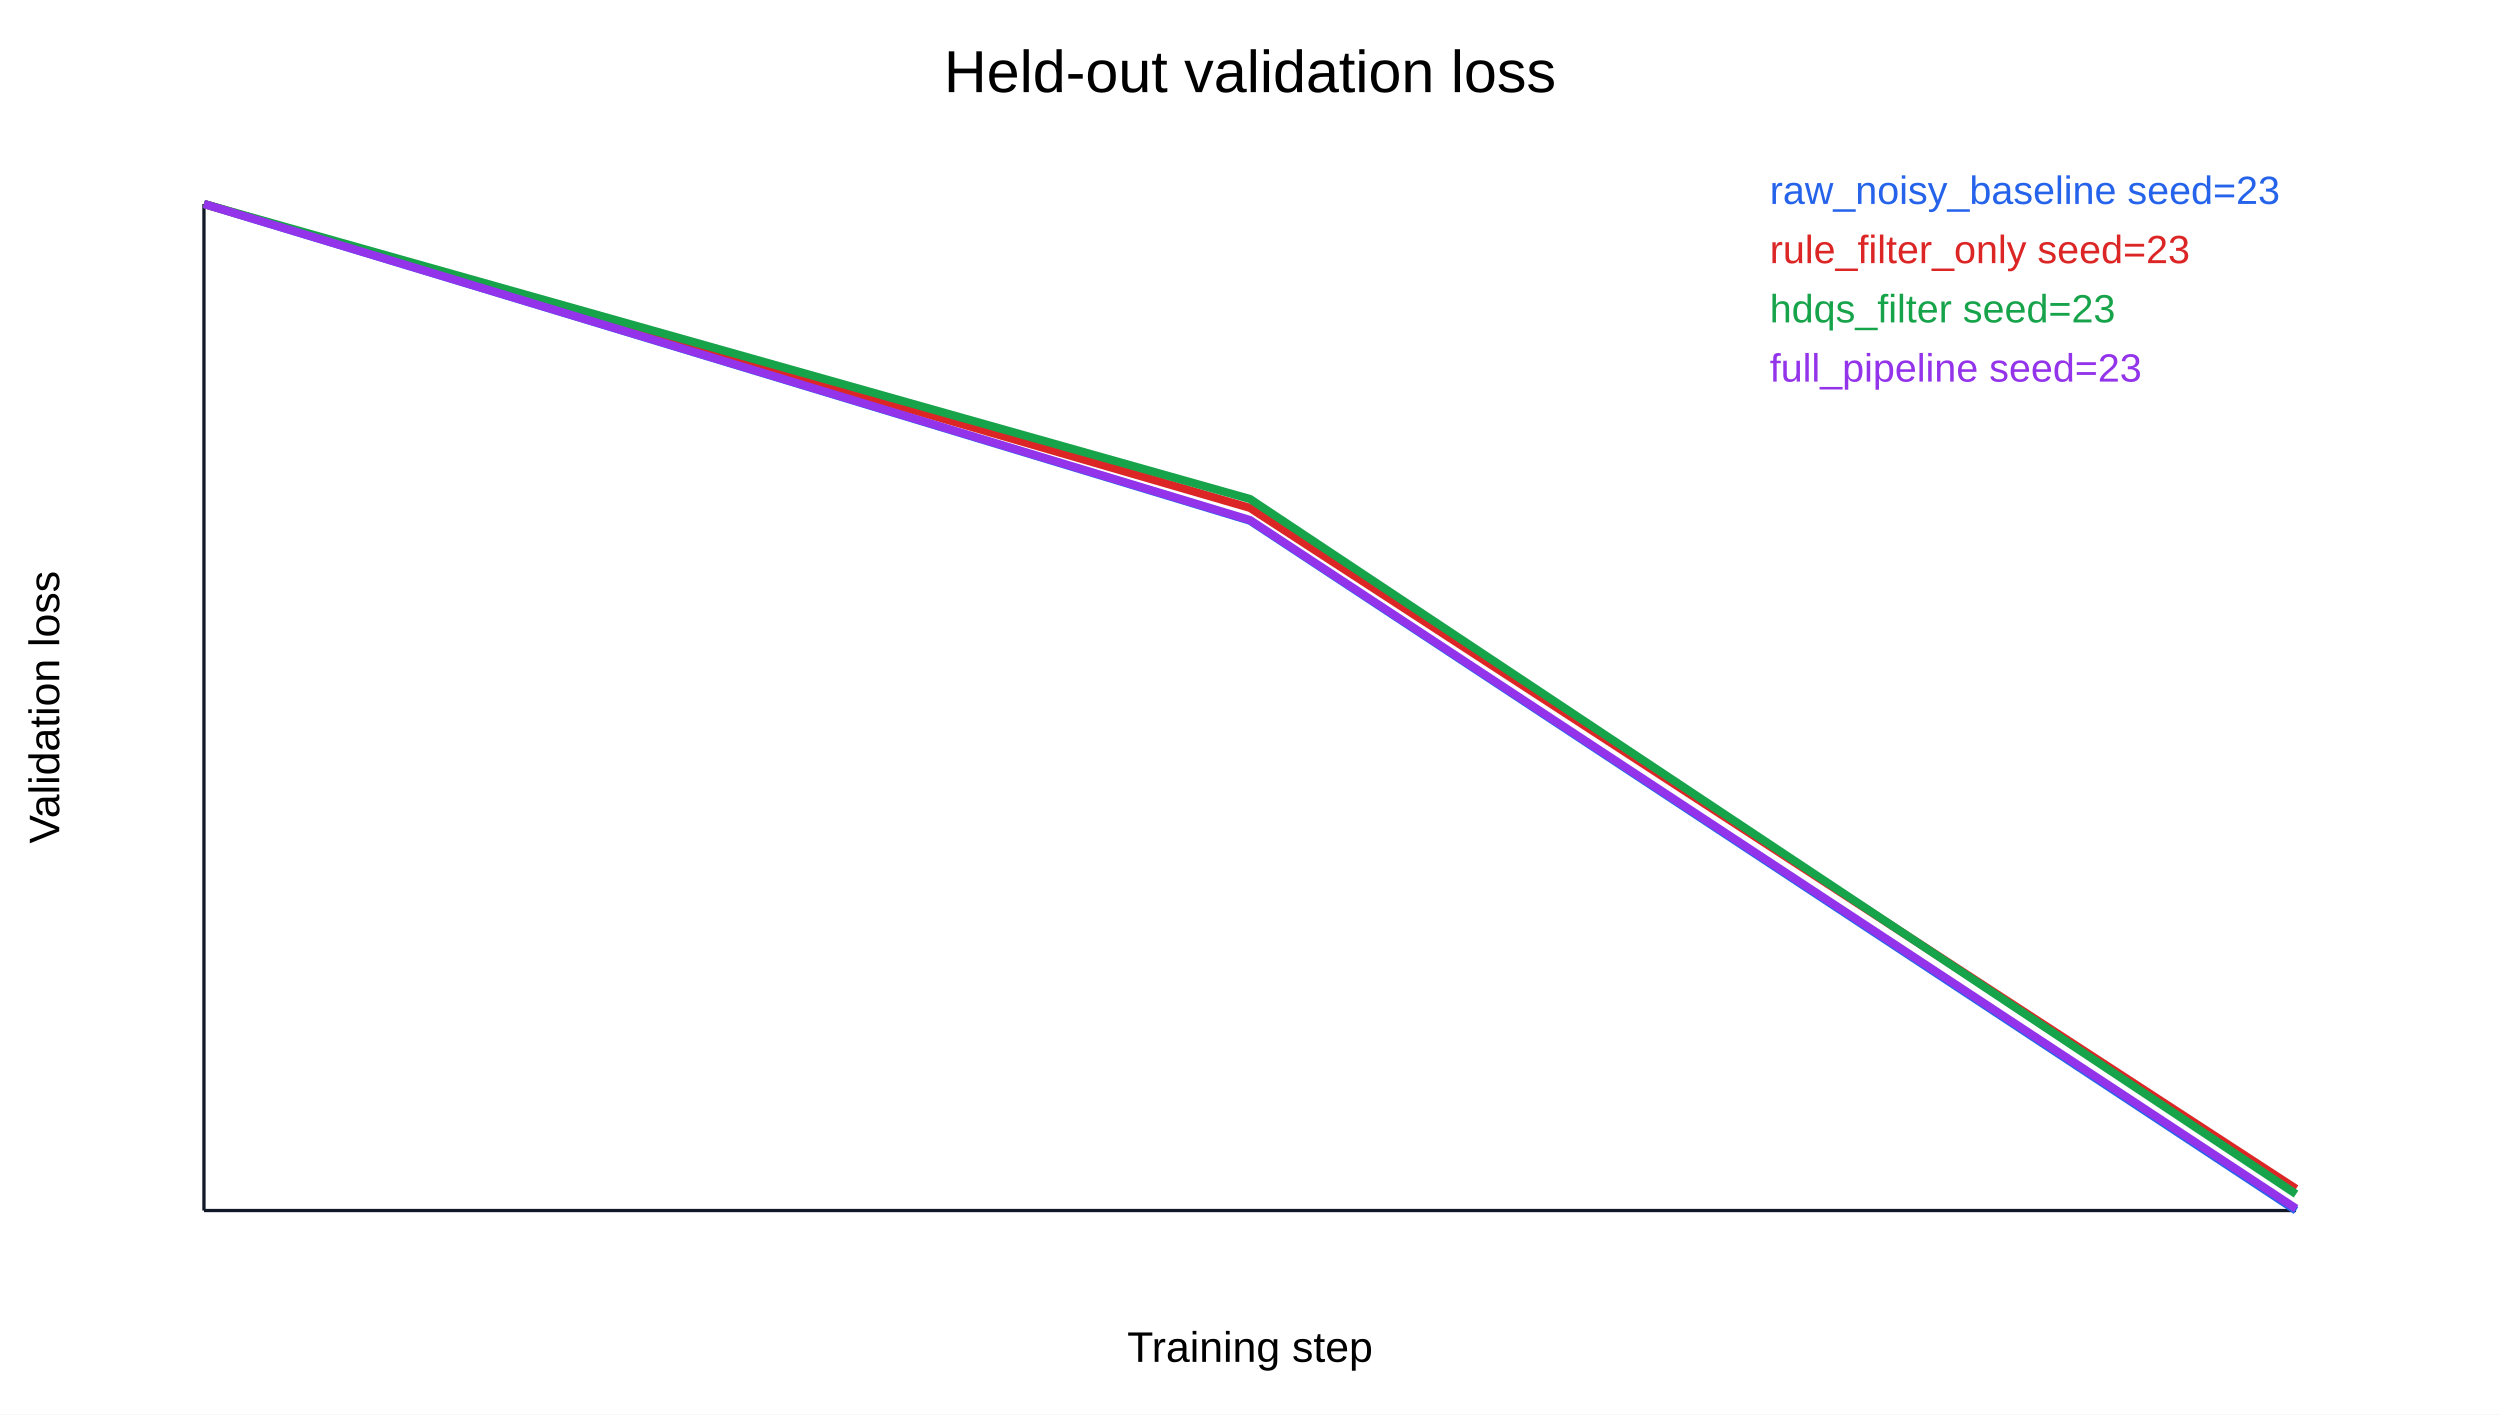
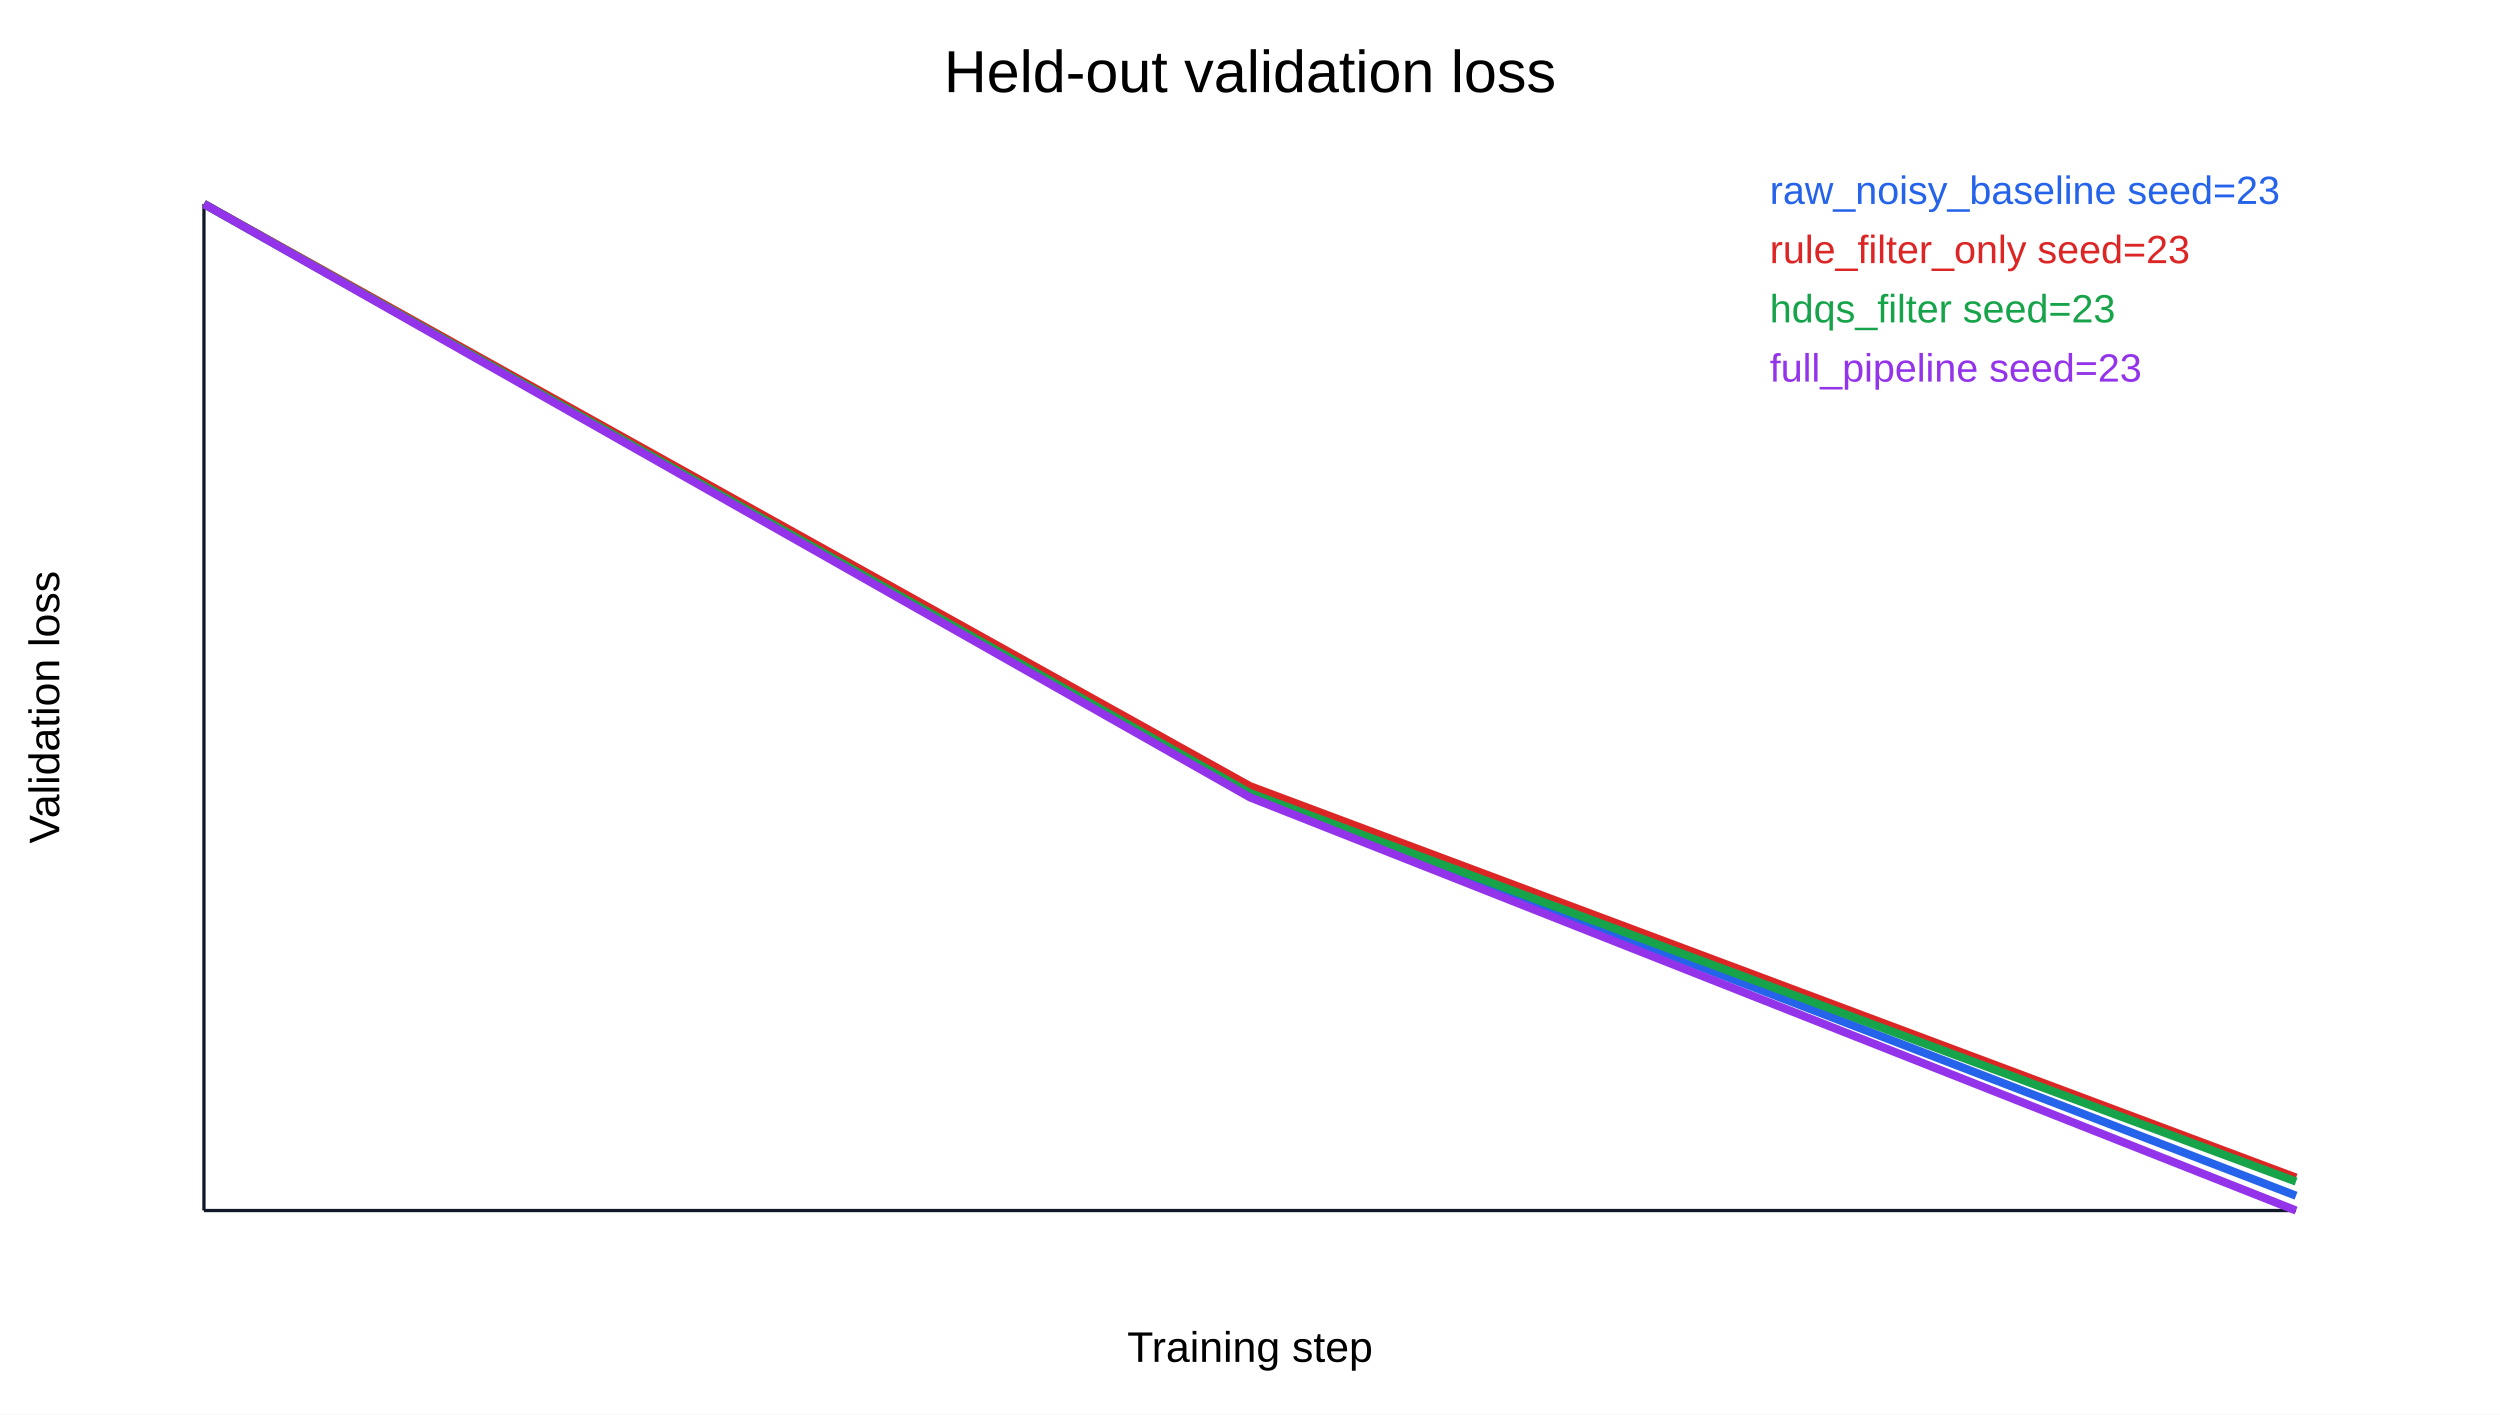
<svg xmlns="http://www.w3.org/2000/svg" width="760" height="430" viewBox="0 0 760 430">
  <rect width="100%" height="100%" fill="white" />
  <text x="380.0" y="28" text-anchor="middle" font-family="Arial" font-size="18">Held-out validation loss</text>
  <line x1="62" y1="368" x2="698" y2="368" stroke="#111827" />
  <line x1="62" y1="62" x2="62" y2="368" stroke="#111827" />
  <text x="380.0" y="414" text-anchor="middle" font-family="Arial" font-size="13">Training step</text>
  <text x="18" y="215.0" text-anchor="middle" transform="rotate(-90 18 215.0)" font-family="Arial" font-size="13">Validation loss</text>
-   <polyline points="62.0,62.0 380.0,158.3 698.0,368.0" fill="none" stroke="#2563eb" stroke-width="2.5" />
+   <polyline points="62.0,62.0 380.0,241.3 698.0,363.5" fill="none" stroke="#2563eb" stroke-width="2.5" />
  <text x="538" y="62" font-family="Arial" font-size="12" fill="#2563eb">raw_noisy_baseline seed=23</text>
-   <polyline points="62.0,62.0 380.0,154.4 698.0,361.4" fill="none" stroke="#dc2626" stroke-width="2.5" />
+   <polyline points="62.0,62.0 380.0,239.0 698.0,358.0" fill="none" stroke="#dc2626" stroke-width="2.5" />
  <text x="538" y="80" font-family="Arial" font-size="12" fill="#dc2626">rule_filter_only seed=23</text>
-   <polyline points="62.0,62.0 380.0,151.7 698.0,363.0" fill="none" stroke="#16a34a" stroke-width="2.5" />
+   <polyline points="62.0,62.0 380.0,241.1 698.0,359.2" fill="none" stroke="#16a34a" stroke-width="2.5" />
  <text x="538" y="98" font-family="Arial" font-size="12" fill="#16a34a">hdqs_filter seed=23</text>
-   <polyline points="62.0,62.0 380.0,158.1 698.0,367.4" fill="none" stroke="#9333ea" stroke-width="2.5" />
+   <polyline points="62.0,62.0 380.0,242.4 698.0,368.0" fill="none" stroke="#9333ea" stroke-width="2.5" />
  <text x="538" y="116" font-family="Arial" font-size="12" fill="#9333ea">full_pipeline seed=23</text>
</svg>
